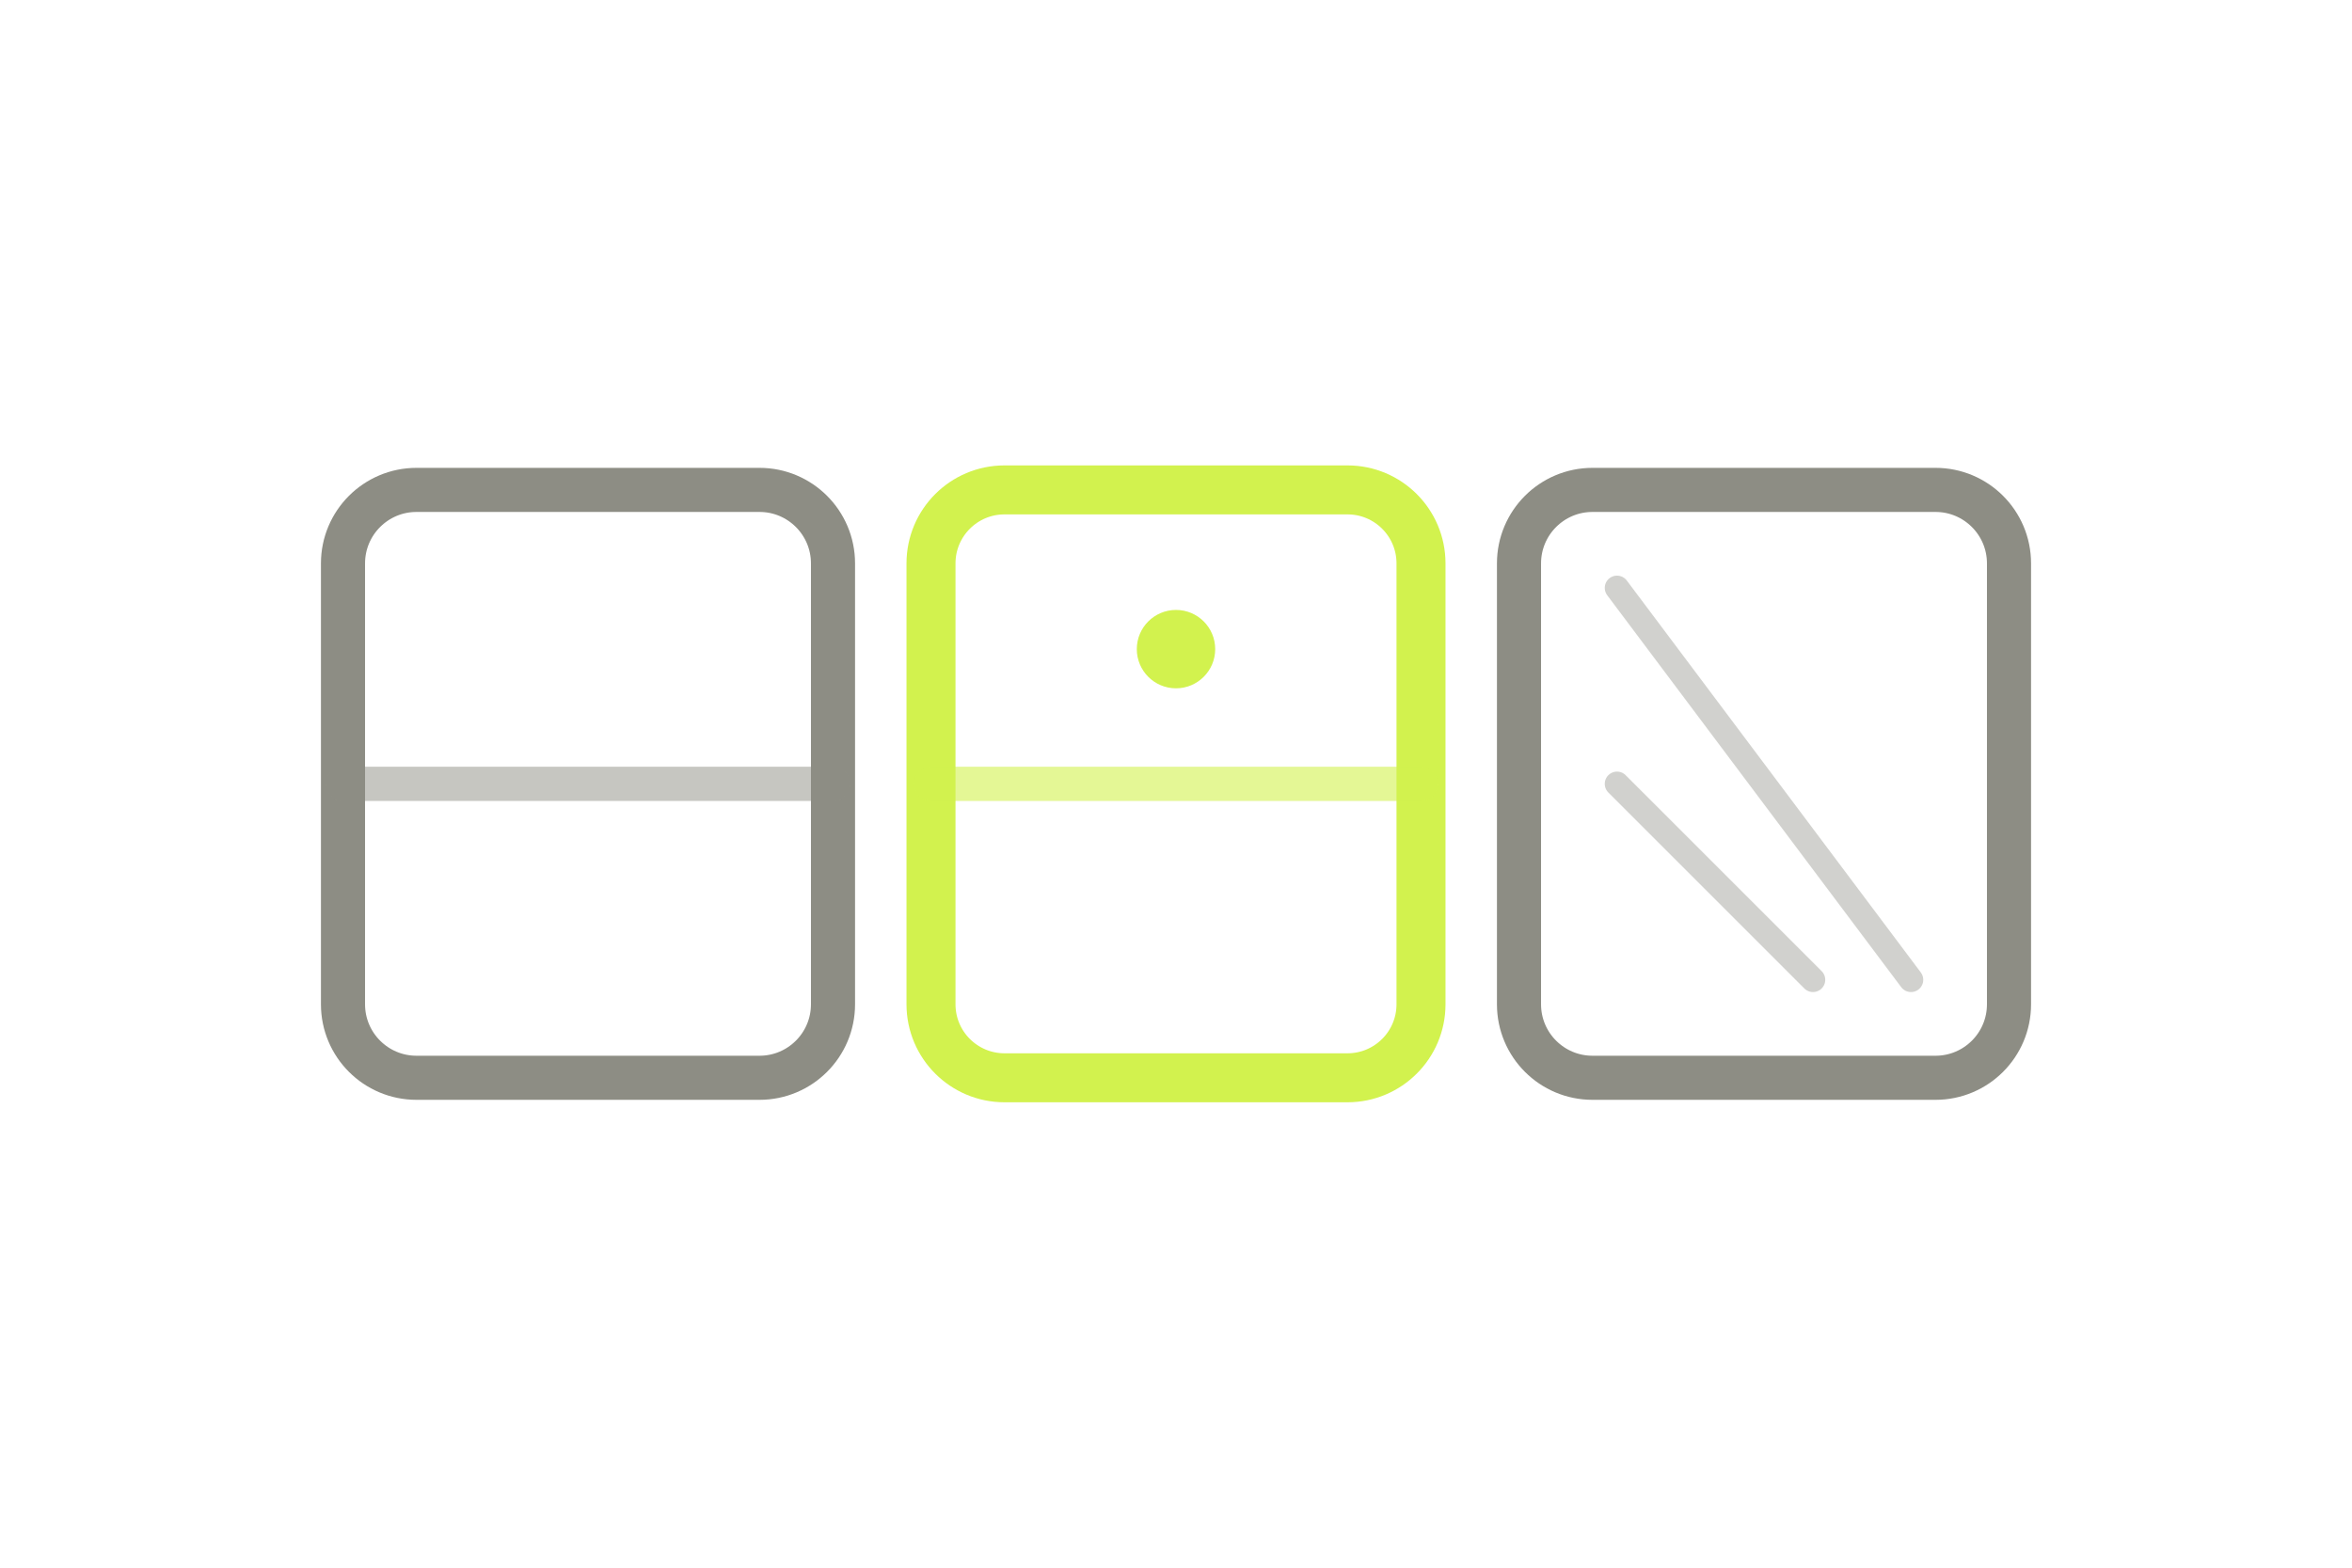
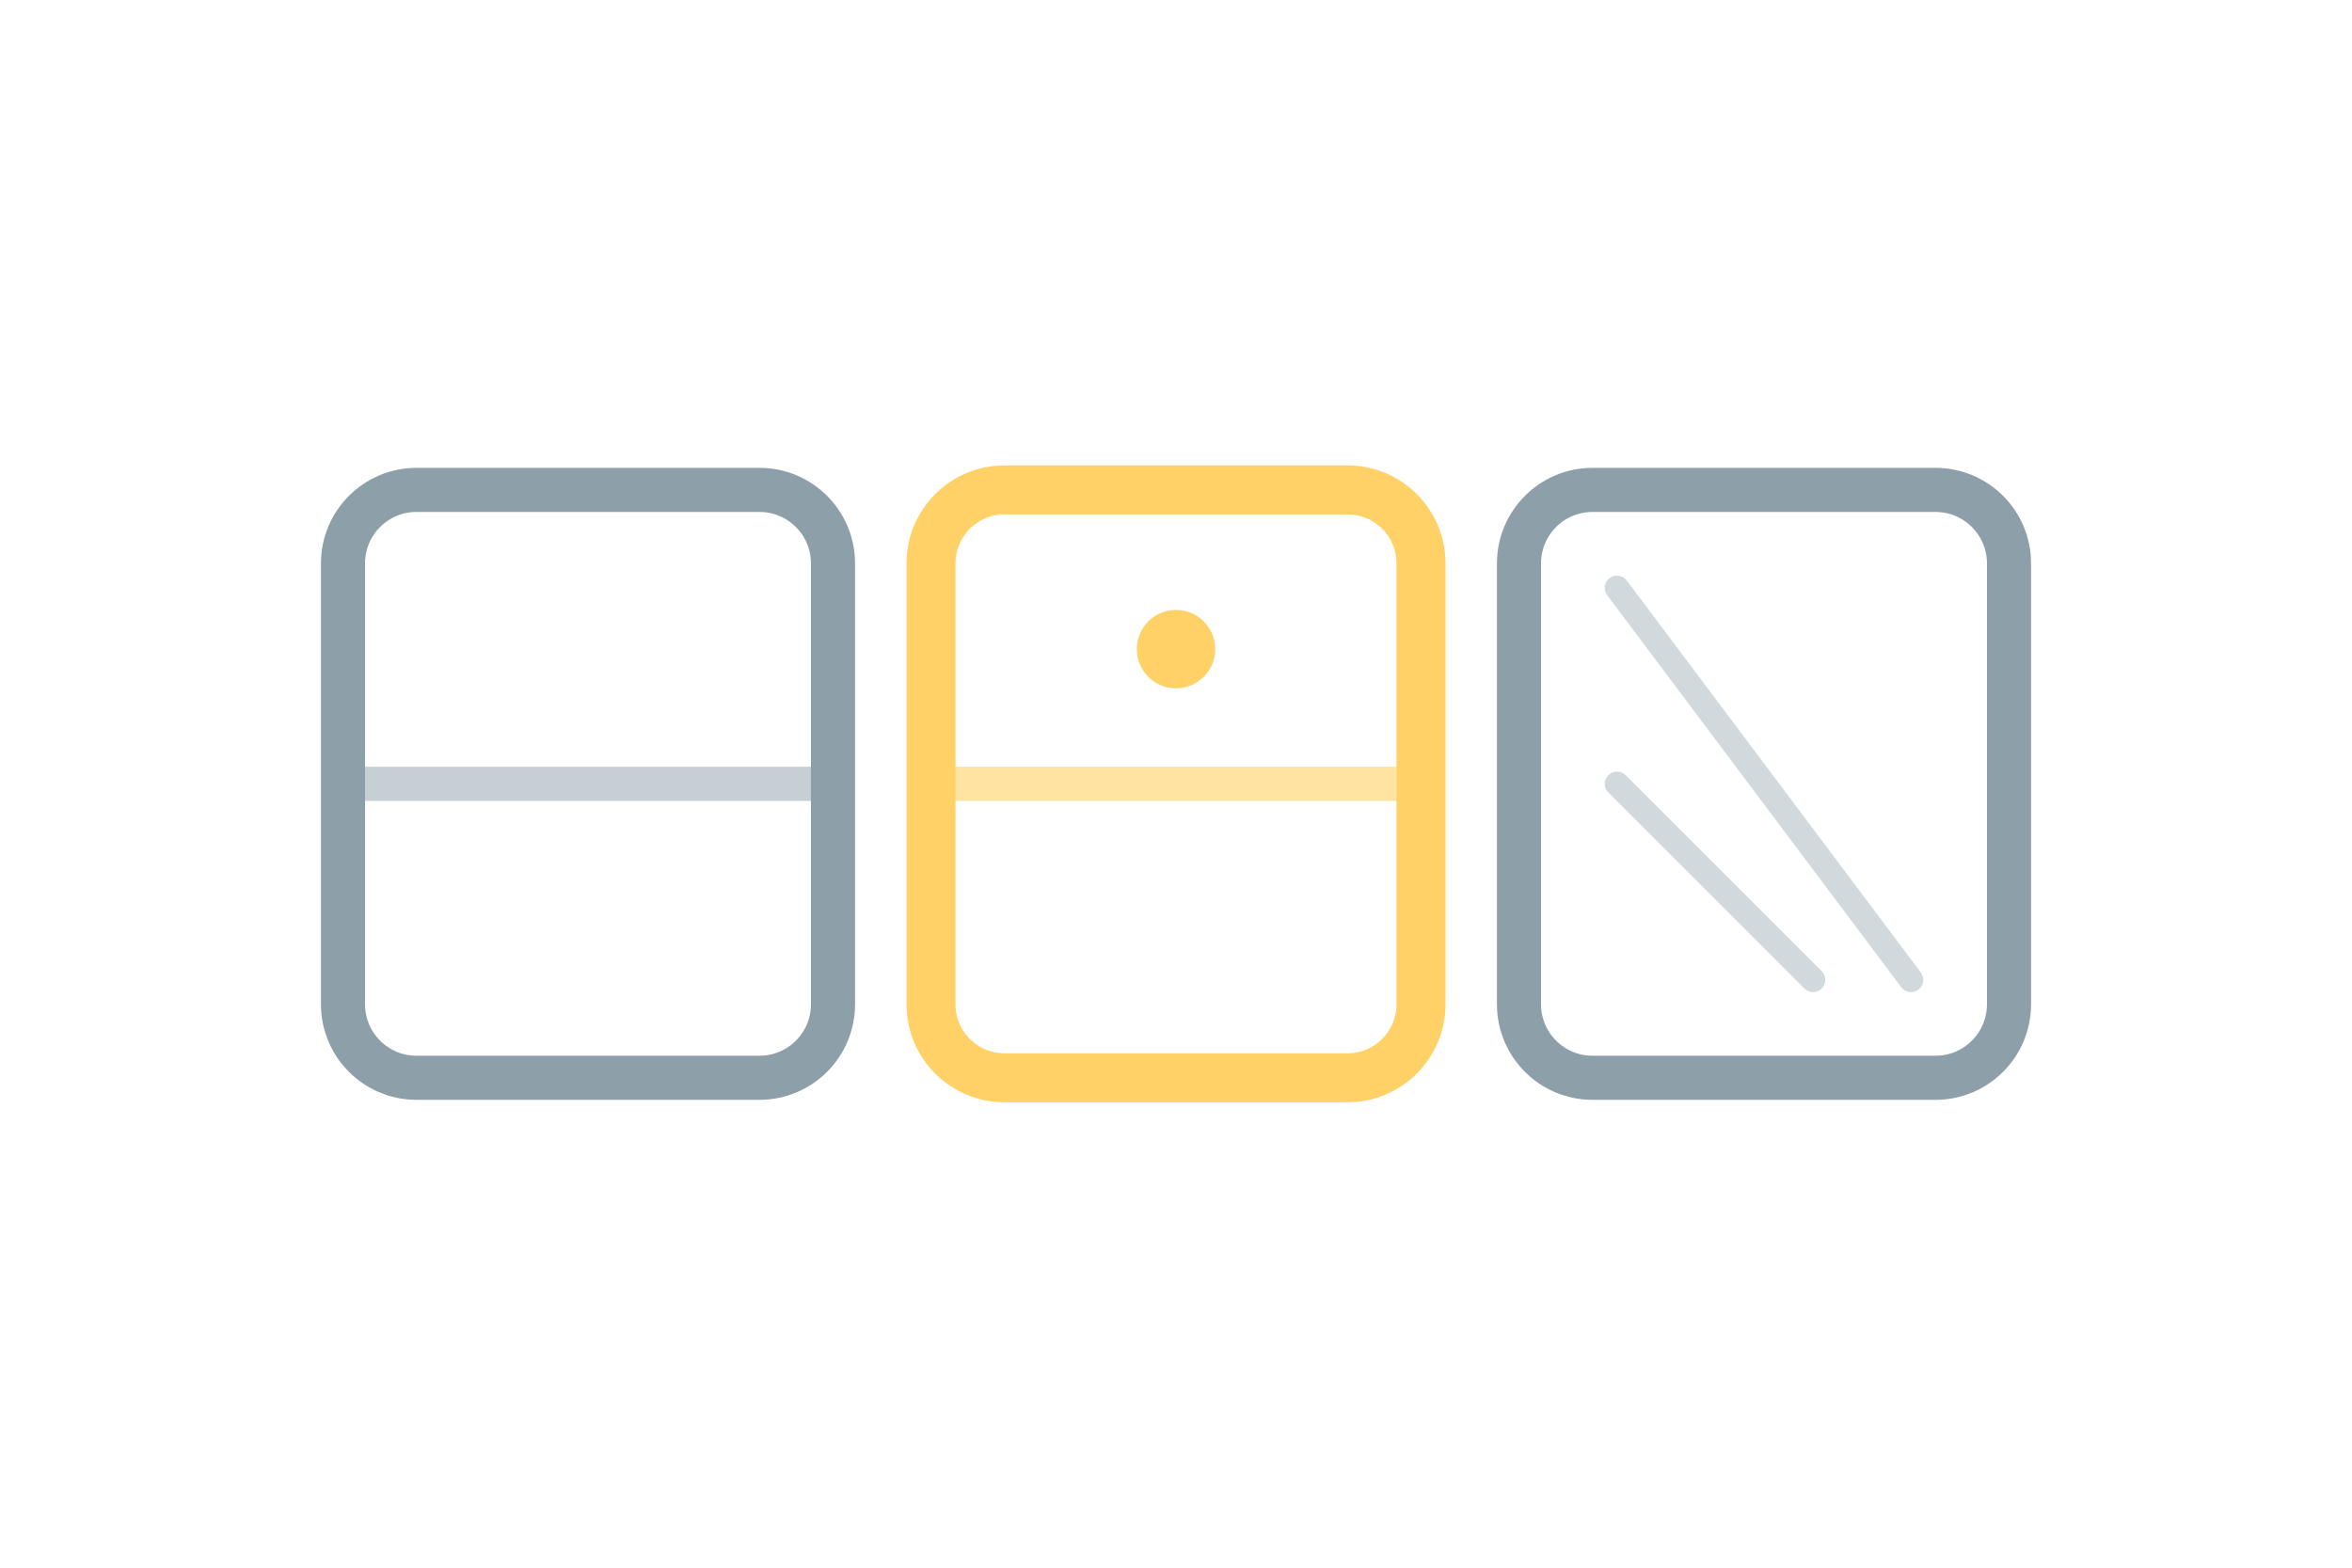
<svg xmlns="http://www.w3.org/2000/svg" viewBox="0 0 96 64" width="96" height="64" fill="none" stroke-linecap="round" stroke-linejoin="round">
-   <rect x="14" y="20" width="20" height="24" rx="3" stroke="#8d8d84" stroke-width="1.8" />
-   <line x1="14" y1="32" x2="34" y2="32" stroke="#8d8d84" stroke-width="1.4" opacity=".5" />
-   <rect x="38" y="20" width="20" height="24" rx="3" stroke="#d2f24e" stroke-width="2" />
-   <line x1="38" y1="32" x2="58" y2="32" stroke="#d2f24e" stroke-width="1.4" opacity=".6" />
-   <circle cx="48" cy="26.5" r="1.6" fill="#d2f24e" stroke="none" />
-   <rect x="62" y="20" width="20" height="24" rx="3" stroke="#8d8d84" stroke-width="1.8" />
-   <line x1="66" y1="24" x2="78" y2="40" stroke="#8d8d84" stroke-width="1" opacity=".4" />
-   <line x1="66" y1="32" x2="74" y2="40" stroke="#8d8d84" stroke-width="1" opacity=".4" />
+   <rect x="14" y="20" width="20" height="24" rx="3" stroke="#8d9fa8" stroke-width="1.8" />
+   <line x1="14" y1="32" x2="34" y2="32" stroke="#8d9fa8" stroke-width="1.4" opacity=".5" />
+   <rect x="38" y="20" width="20" height="24" rx="3" stroke="#ffd166" stroke-width="2" />
+   <line x1="38" y1="32" x2="58" y2="32" stroke="#ffd166" stroke-width="1.4" opacity=".6" />
+   <circle cx="48" cy="26.5" r="1.6" fill="#ffd166" stroke="none" />
+   <rect x="62" y="20" width="20" height="24" rx="3" stroke="#8d9fa8" stroke-width="1.8" />
+   <line x1="66" y1="24" x2="78" y2="40" stroke="#8d9fa8" stroke-width="1" opacity=".4" />
+   <line x1="66" y1="32" x2="74" y2="40" stroke="#8d9fa8" stroke-width="1" opacity=".4" />
</svg>
